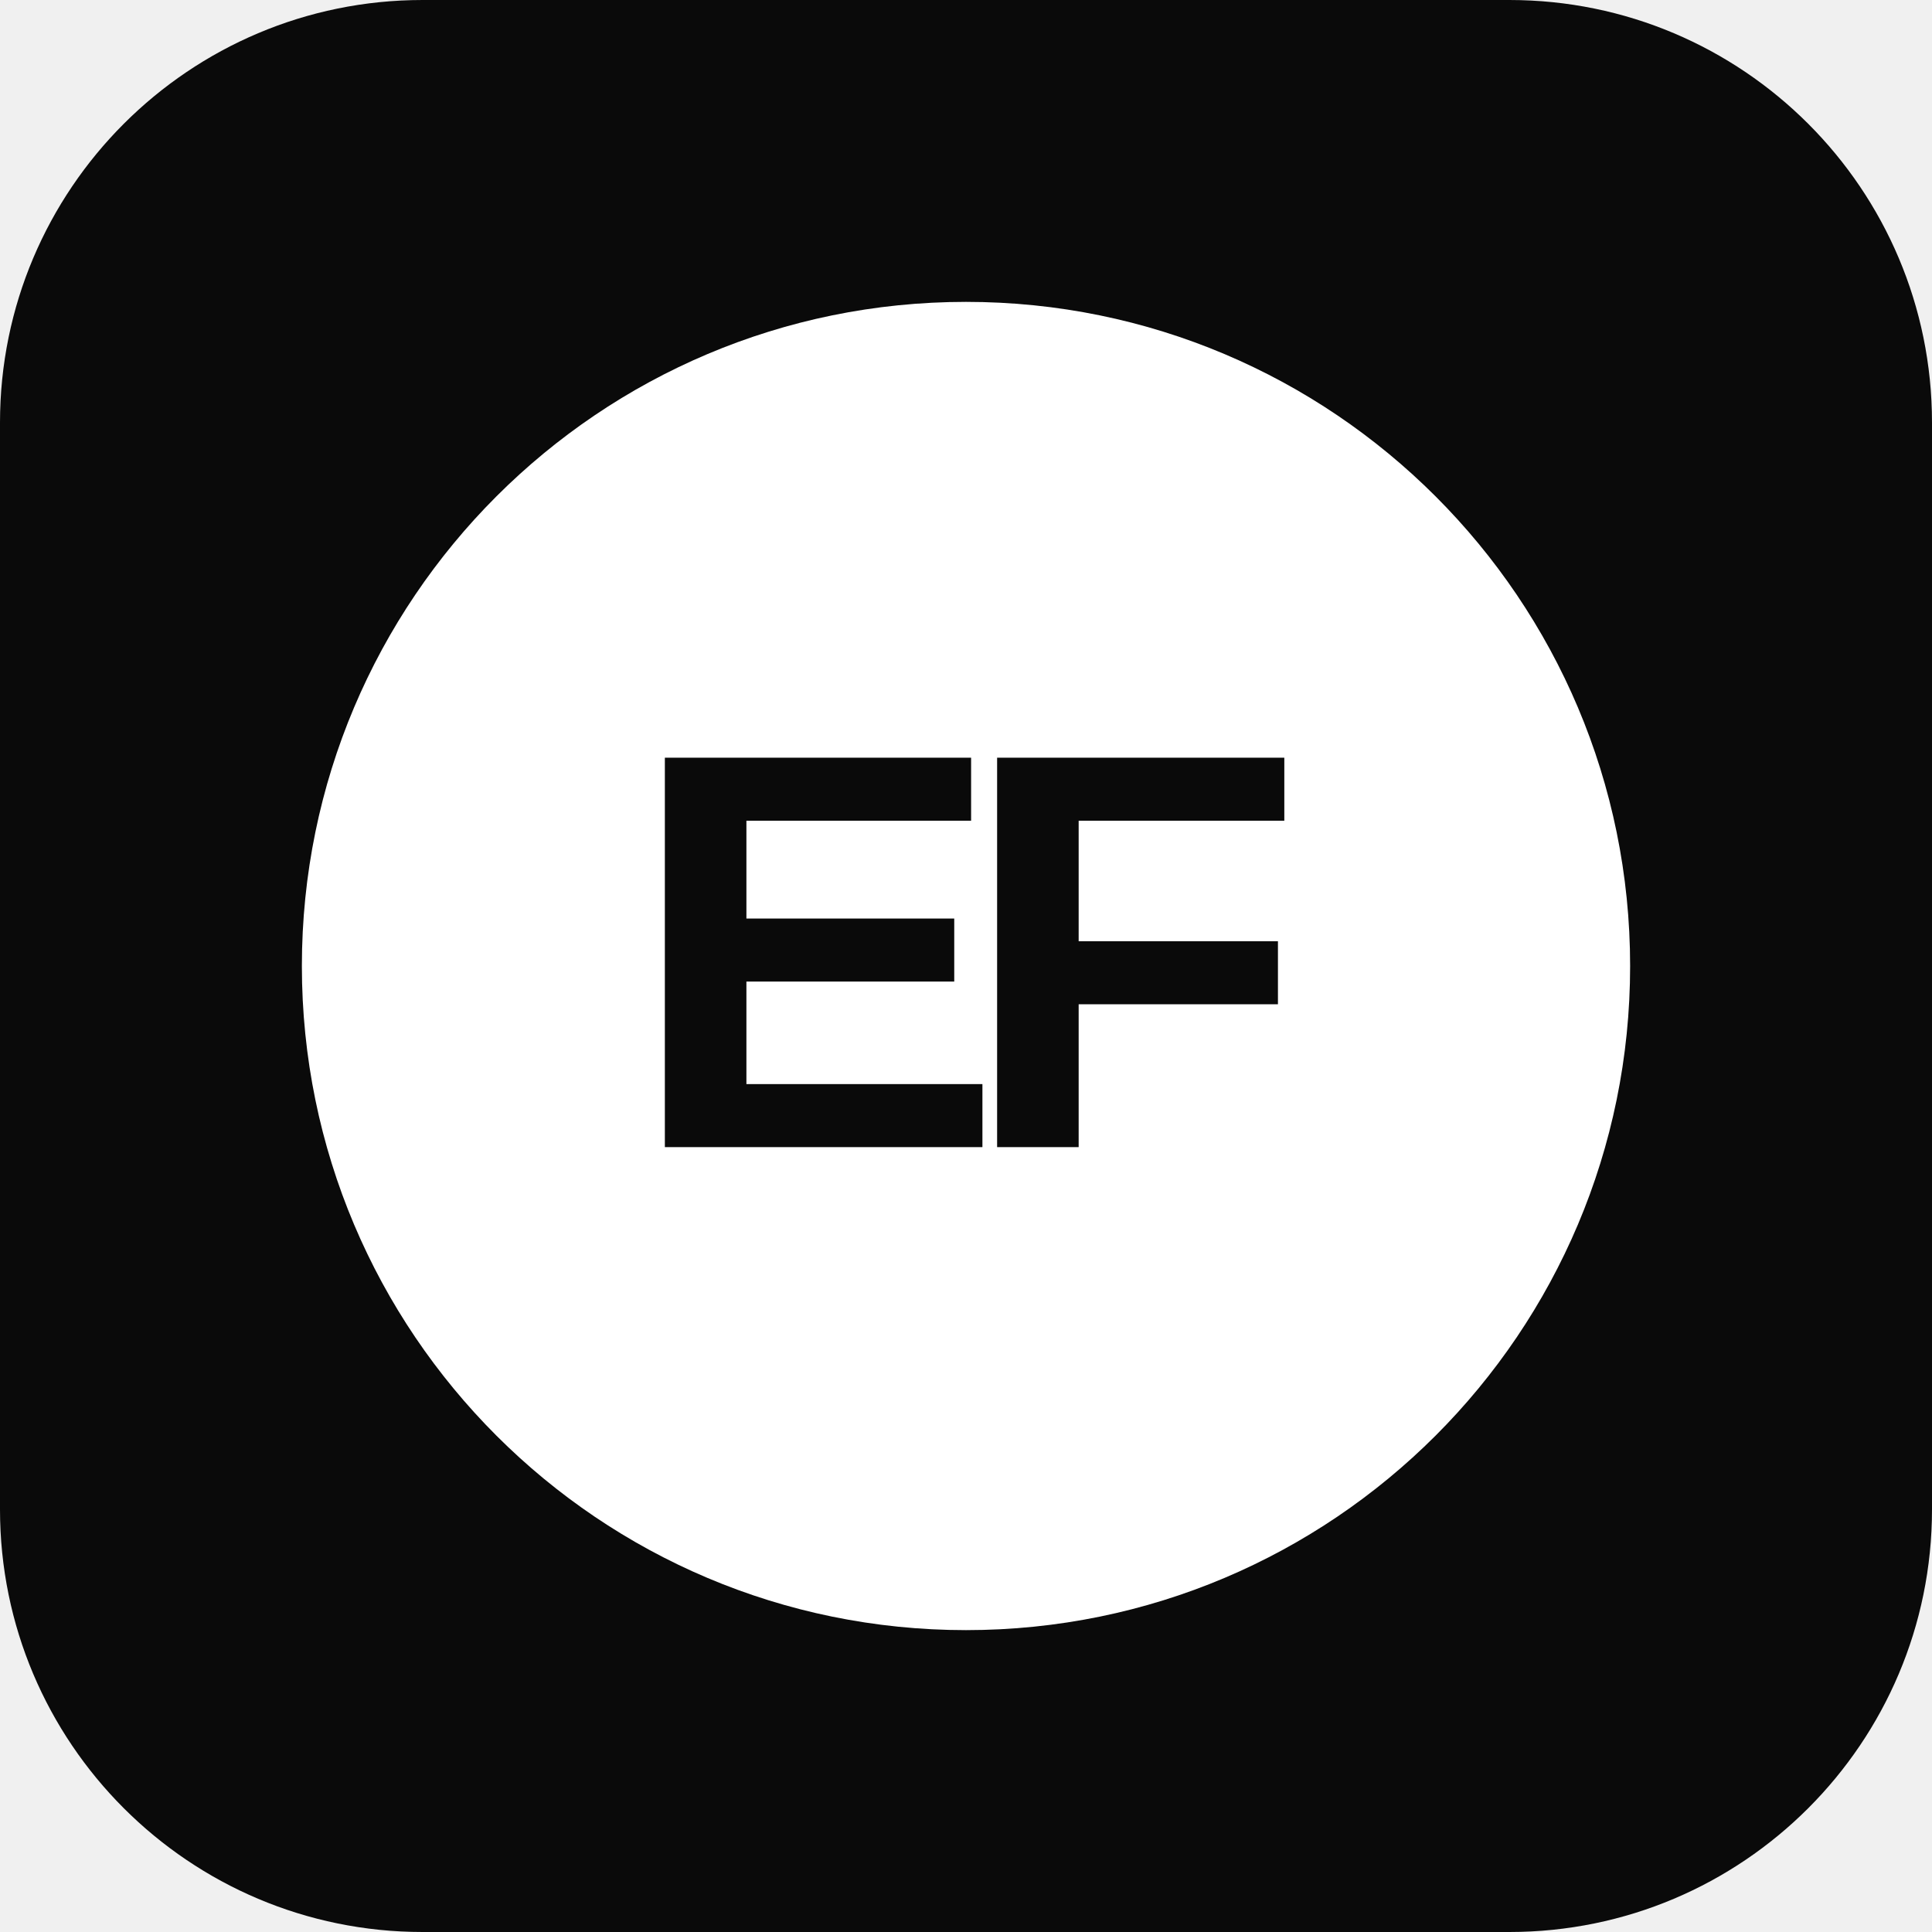
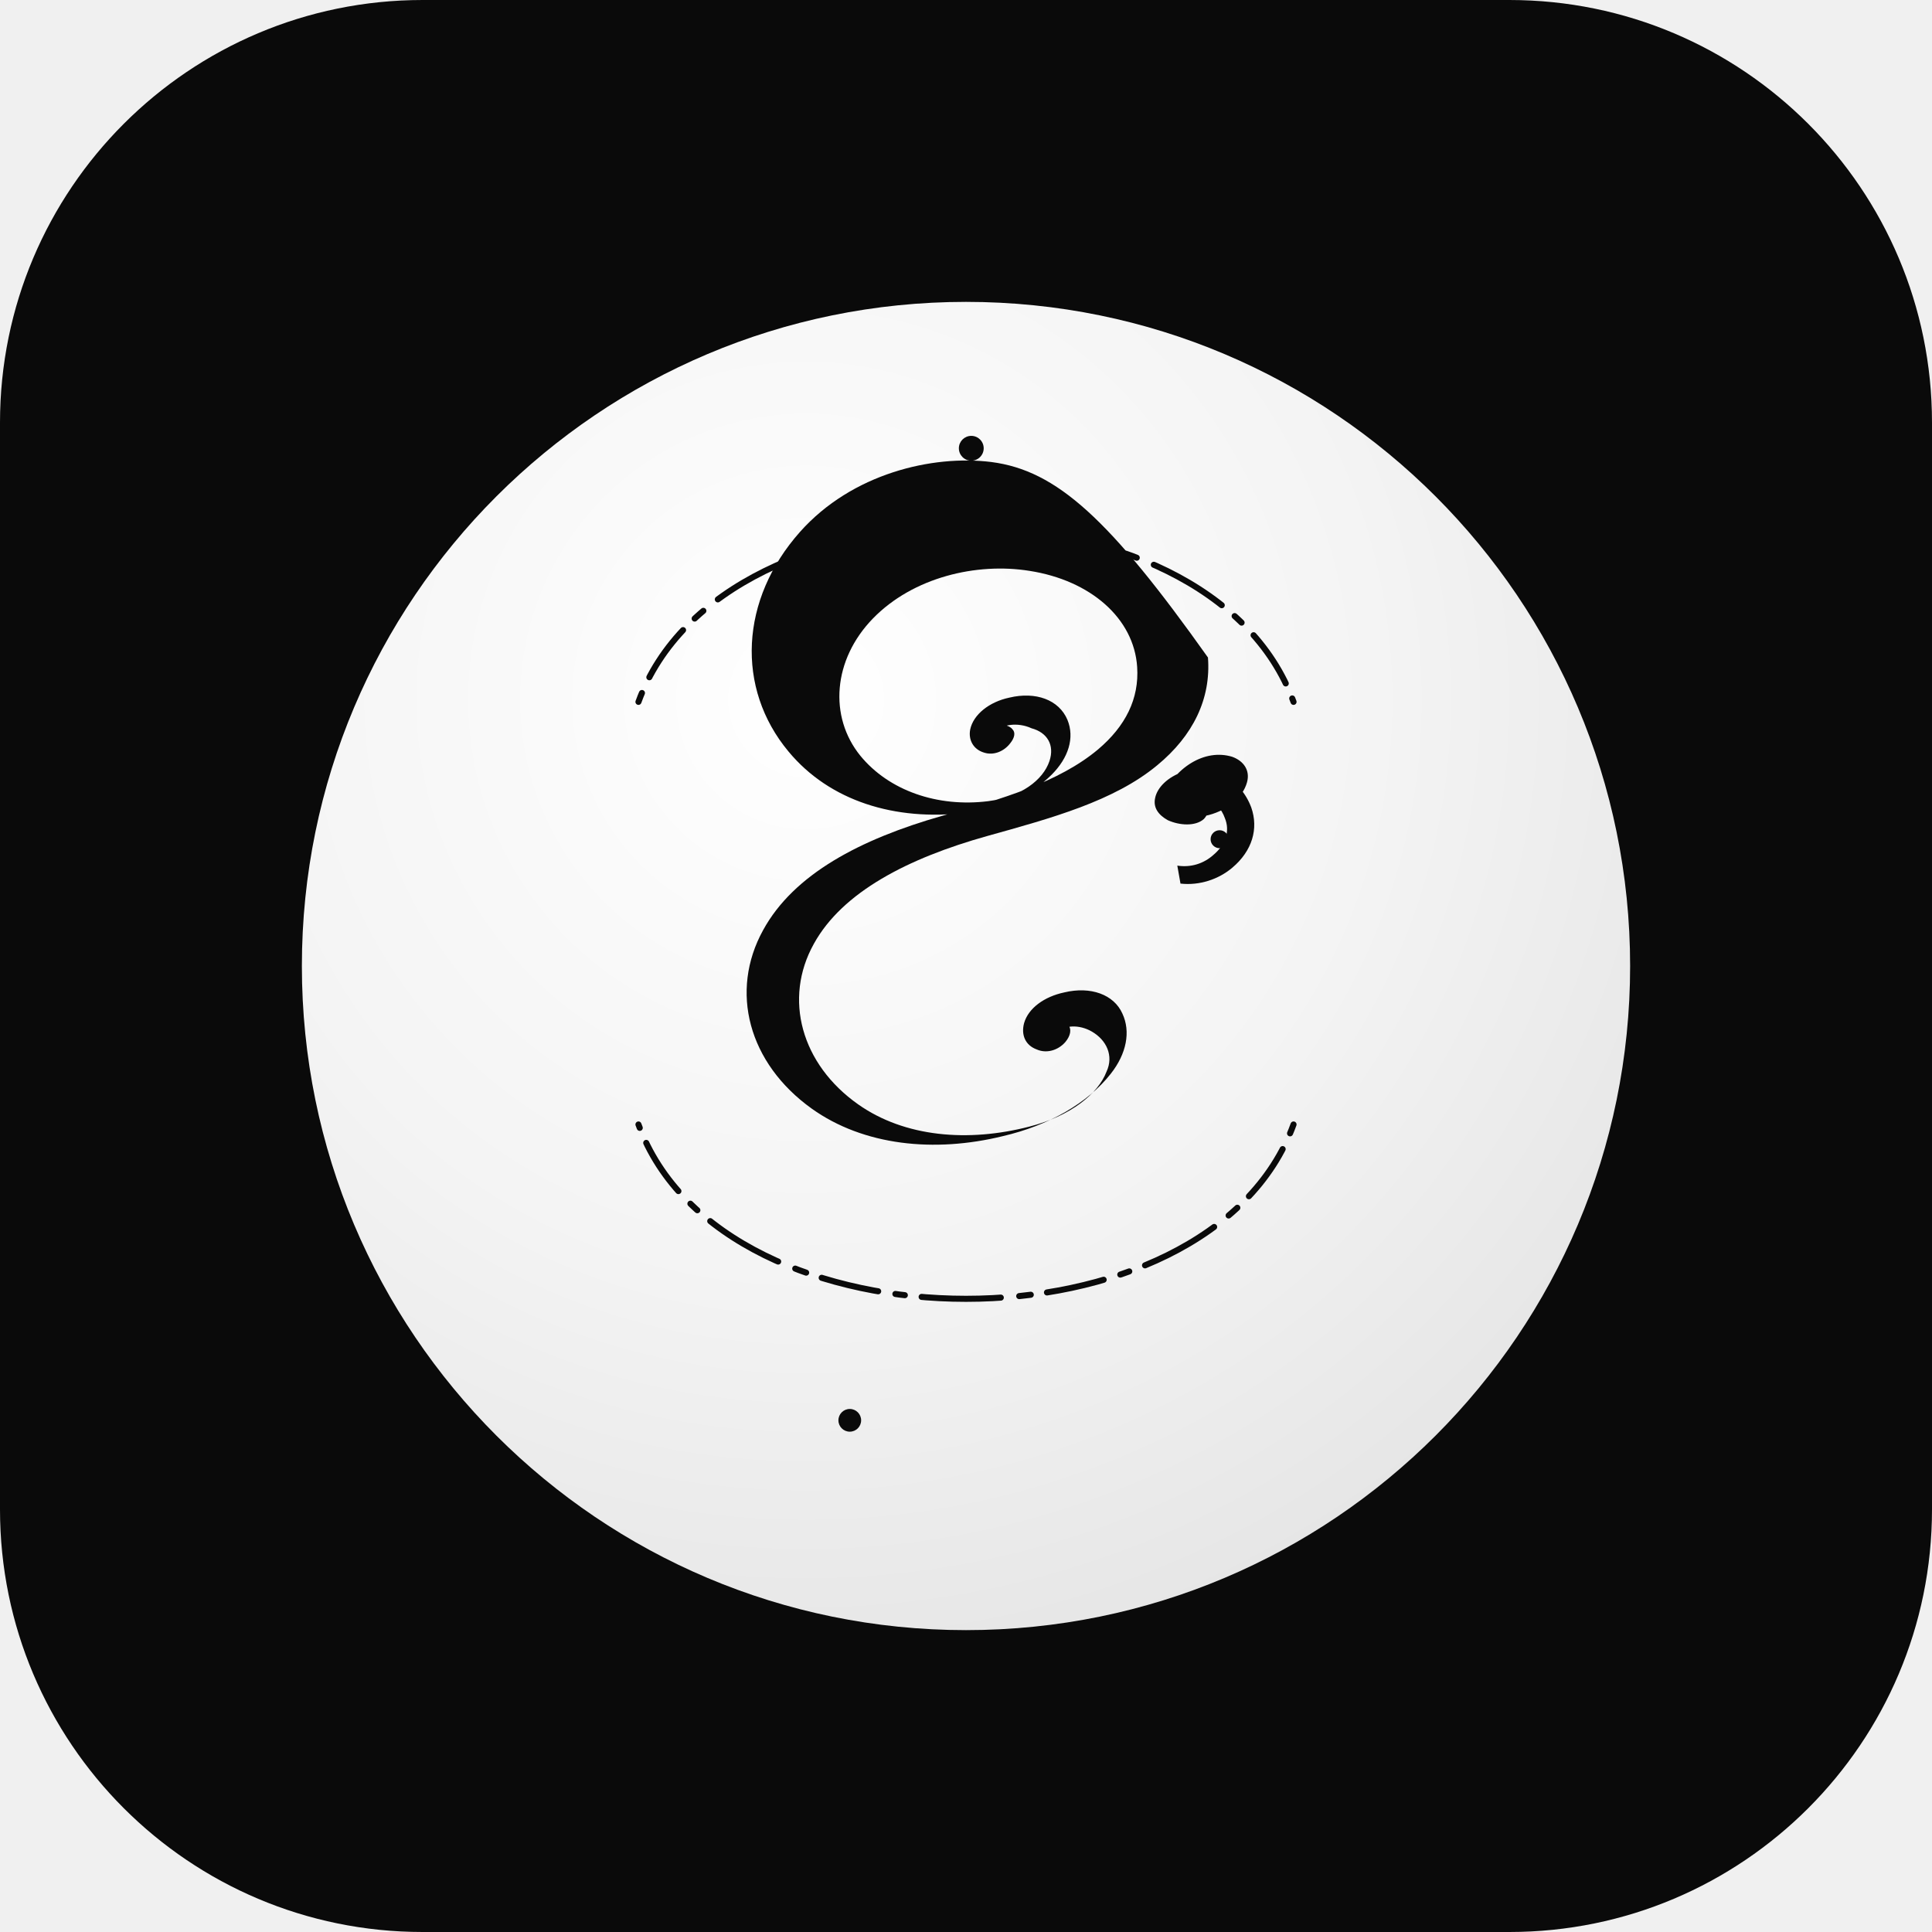
<svg xmlns="http://www.w3.org/2000/svg" viewBox="0 0 512 512">
  <rect width="512" height="512" rx="112" fill="#0a0a0a" />
-   <circle cx="256" cy="256" r="176" fill="#ffffff" />
-   <text x="256" y="304" text-anchor="middle" font-family="Arial, sans-serif" font-size="150" font-weight="800" letter-spacing="-12" fill="#0a0a0a">EF</text>
+   <circle cx="256" cy="256" r="176" fill="url(#marble)" />
+   <defs>
+     <radialGradient id="marble" cx="38%" cy="30%" r="78%">
+       <stop offset="0%" stop-color="#ffffff" />
+       <stop offset="55%" stop-color="#f4f4f4" />
+       <stop offset="100%" stop-color="#e4e4e4" />
+     </radialGradient>
+   </defs>
+   <g transform="translate(116 88) scale(1.4)" fill="#0a0a0a" stroke="#0a0a0a">
+     <path d="M38 70c16-44 108-44 124 0" fill="none" stroke-width="1.15" stroke-linecap="round" stroke-dasharray="1.8 3.3 11 3.1 2.2 3.5 15 3.2" />
+     <path d="M162 150c-16 44-108 44-124 0" fill="none" stroke-width="1.15" stroke-linecap="round" stroke-dasharray="1.8 3.3 11 3.1 2.2 3.5 15 3.2" />
+     <path fill="#0a0a0a" stroke="none" d="M104.8 24.6c-11.2-1.4-26.4 2.2-36.2 13.2-11.4 12.8-12.2 29.6-2.2 41.6 7.8 9.4 20.2 13.2 33.6 11.6 6.4-.8 12.2-3.2 16.2-7.2 3.2-3.2 4.4-7 3-10.4-1.6-3.8-6-5.4-11-4.2-3.8.8-6.8 3.2-7.4 6-.4 2 .6 3.8 2.6 4.4 1.8.6 3.8-.2 5-1.8.8-1 1-2 .4-2.6-.6-.8-2.2-1.2-4.2-.6-1.2.4-2 1-1.8 1.6.2.8 1.4 1.4 3 1 1-.2 1.6-.6 1.4-1-.2-.4-1-.6-2-.2 1.4-1.8 4.6-2.2 7.2-1 3 .8 4.4 3.2 3.4 6.2-1.2 3.6-5.4 6.8-11.6 7.6-9.6 1.2-18.8-2-24.2-8.6-6-7.4-5.2-18.2 2.4-26 7.6-7.8 19.6-10.6 29.6-9 11.6 1.8 19.8 9 20.4 18.2.4 6-2.2 11.2-7.4 15.6-7.4 6.2-18.2 9.4-29.6 12.6-15.4 4.4-28 11-33.8 21.6-6.4 11.6-2.8 25.2 9.2 33.8 9.8 7 23.2 8.4 36.2 5.2 8.6-2 16-6.2 20.4-11.8 3-3.8 3.8-8 2.2-11.4-1.6-3.6-6-5.2-11-4-3.8.8-6.8 3-7.6 5.8-.6 2.2.2 4.2 2.4 5 1.8.8 4 .2 5.4-1.4 1-1.2 1.2-2.4.6-3.2-.8-.8-2.4-1.2-4.4-.6-1 .4-1.8 1-1.6 1.6.2.6 1.2 1.2 2.8 1 .8 0 1.2-.2 1.4-.6.8-1.4 3.8-1.6 6.2-.2 2.8 1.6 4.2 4.6 2.8 7.6-1.6 4.2-6.8 8.4-14.6 10.4-11.6 3-23.6 2-32.4-4.2-10.8-7.6-14.2-20-8.4-30.4 5.4-9.8 17.8-16.2 32.8-20.4 12.2-3.4 24-6.6 32.2-13.4 6.8-5.6 10.2-12.6 9.6-20.4C127.2 35.4 117.2 26.2 104.8 24.6Z" />
+     <path fill="#0a0a0a" stroke="none" d="M136.8 88.6c2.6-6.2 8.4-9.8 13.6-8.2 2.2.8 3.4 2.6 2.8 4.8-.8 3-4 5.6-8 6.4-2.8.6-5.4-.2-6.8-2-.8-1.2-.8-2.2-.2-3.2.6-1 1.6-1.4 3-1.2 1.2.2 1.8.8 2 1.4.2.6-.2 1.2-1.2 1.4-.8.2-1.6 0-2-.6-.2-.4 0-.8.4-1 1.2-.6 3-.2 4.4 1.2 1.4 1.4 1.4 3.4.2 4.6-1.6 1.4-4.6 1.2-6.8.2-1.8-1-2.8-2.4-2.4-4.2.4-2 2.4-4 5.4-5 5.4-1.6 10.8 1.4 12.8 6.8 1.4 4 .2 8.2-3.6 11.4-2.6 2.2-6.2 3.4-9.8 3l-.6-3.4c2.6.4 5-.4 6.8-2 2.4-2 3.2-4.6 2.2-7-1.2-3.4-4.8-5.2-8.4-4.2-1.4.4-2.2 1.2-2.8 2.2Z" />
+     <circle cx="101" cy="22" r="2.35" fill="#0a0a0a" stroke="none" />
+     <circle cx="78" cy="206" r="2.15" fill="#0a0a0a" stroke="none" />
+     <circle cx="148" cy="96" r="1.7" fill="#0a0a0a" stroke="none" />
+   </g>
</svg>
